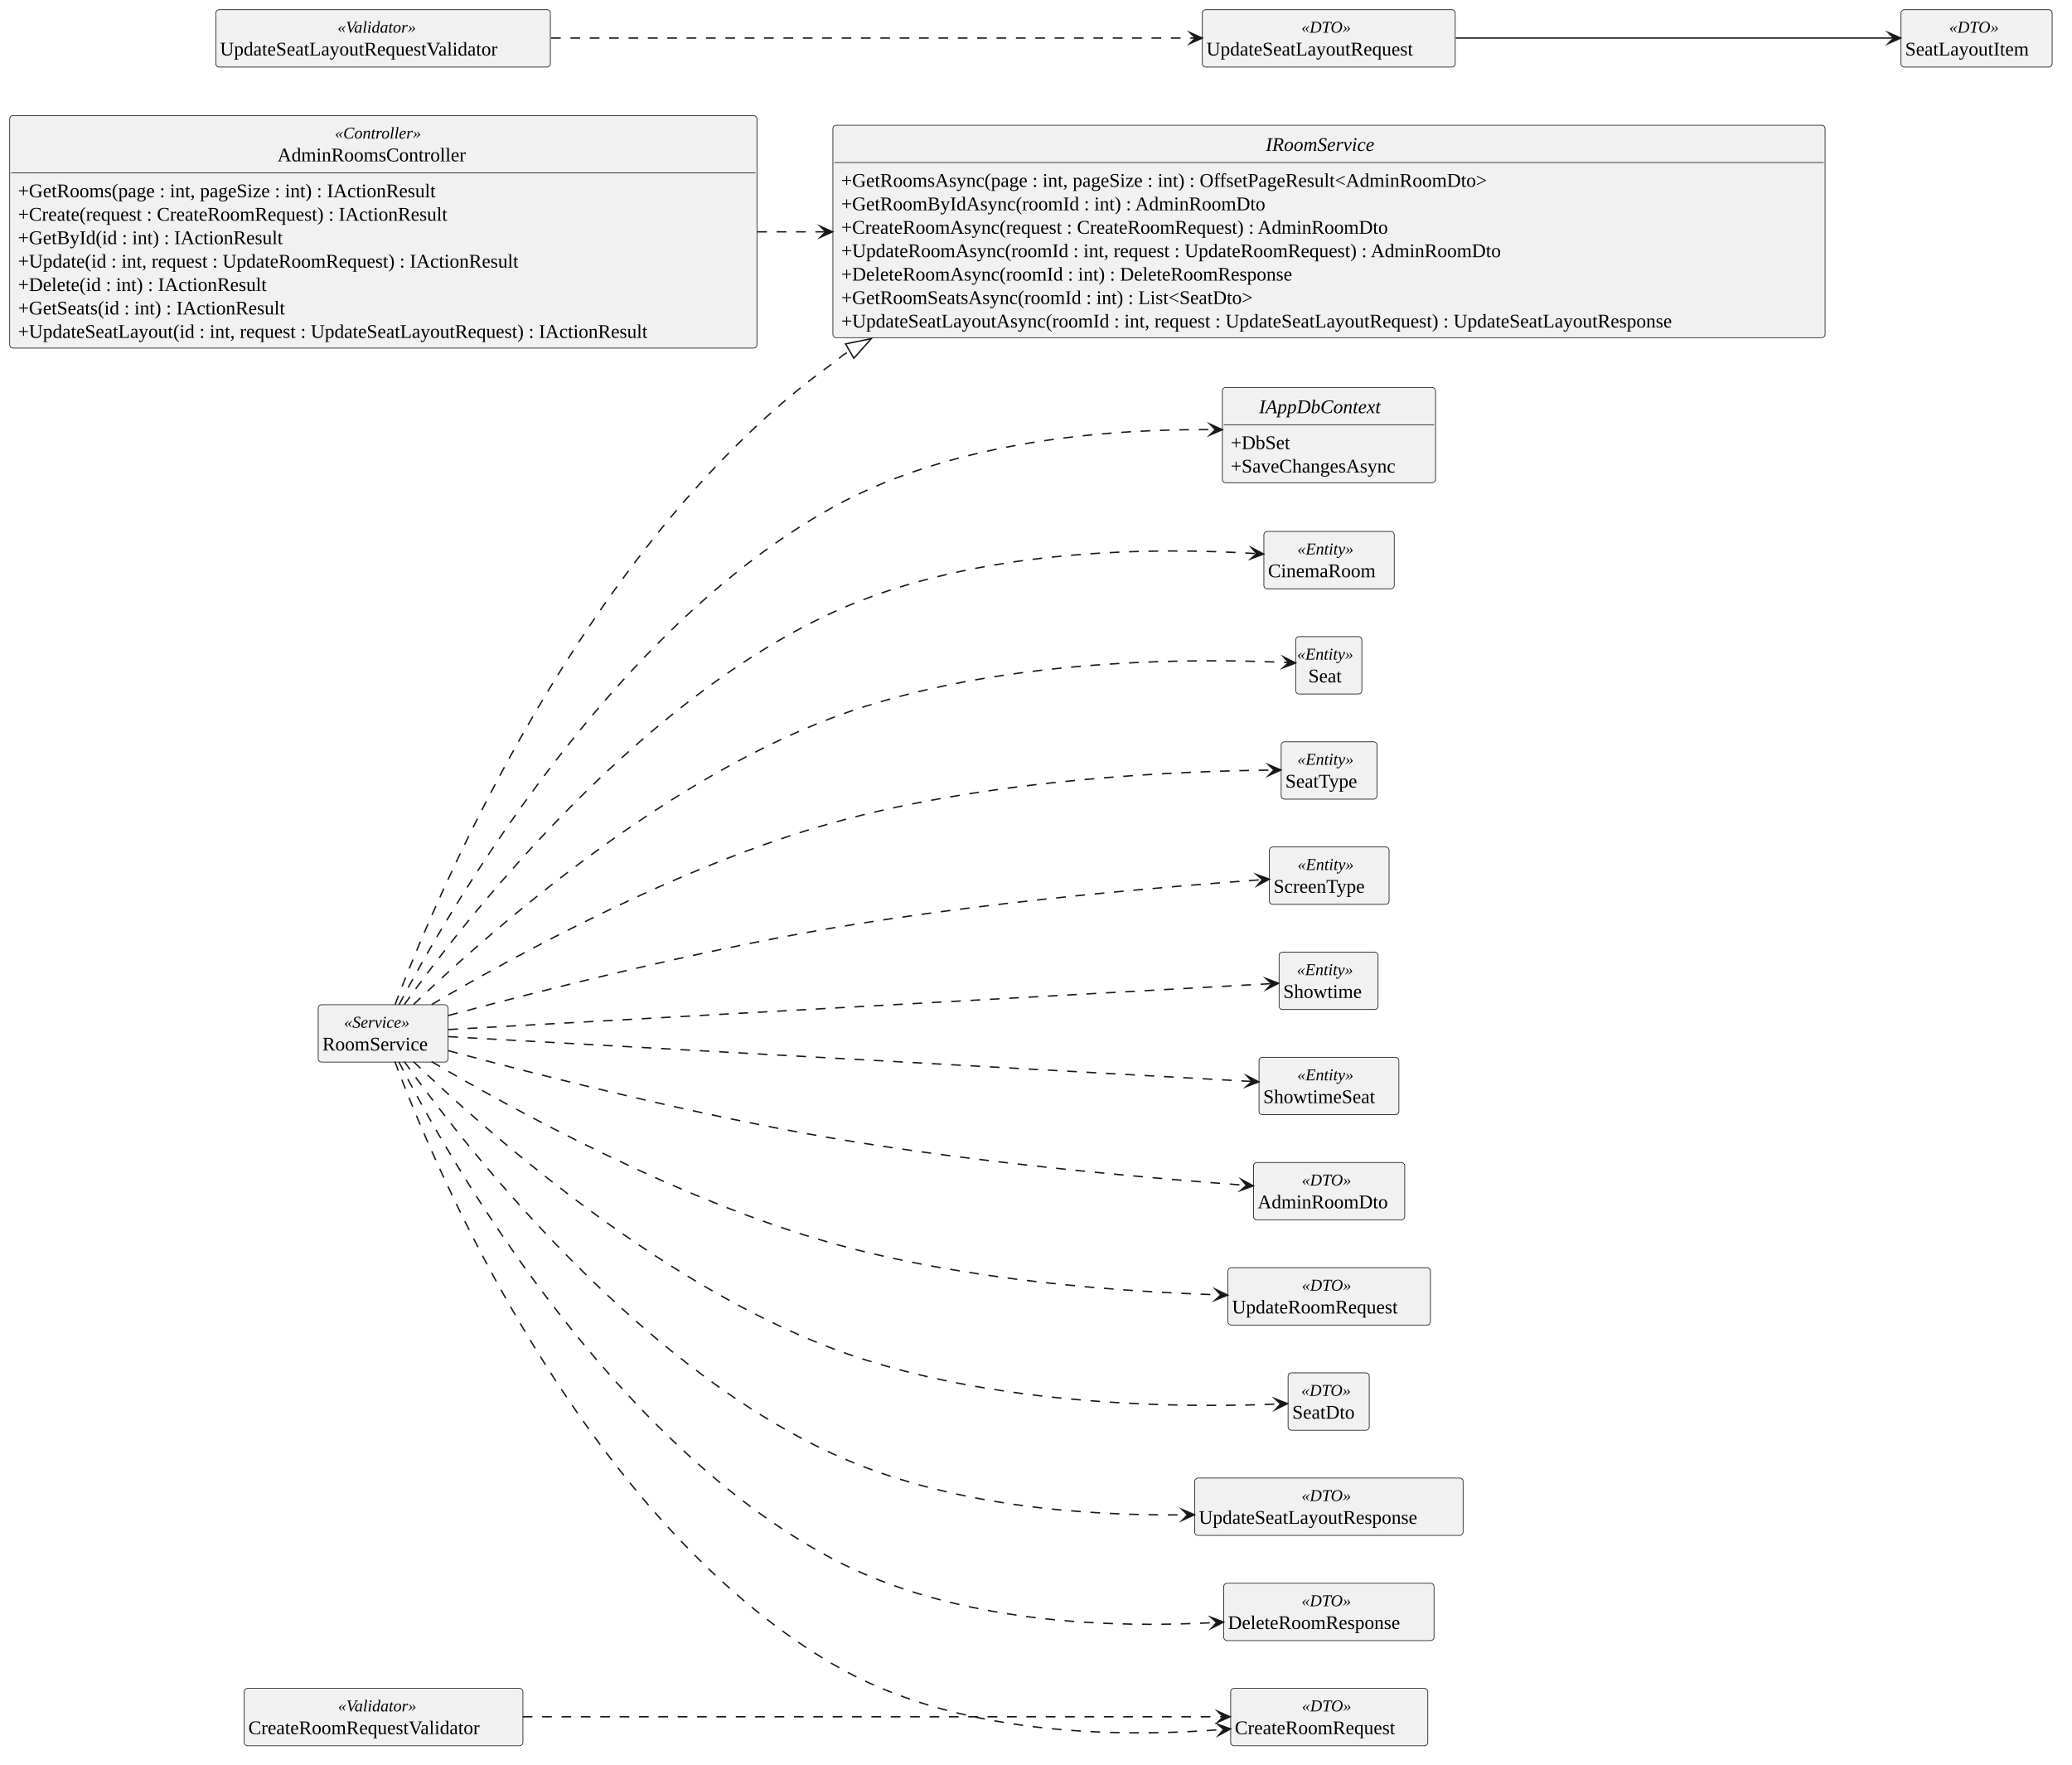
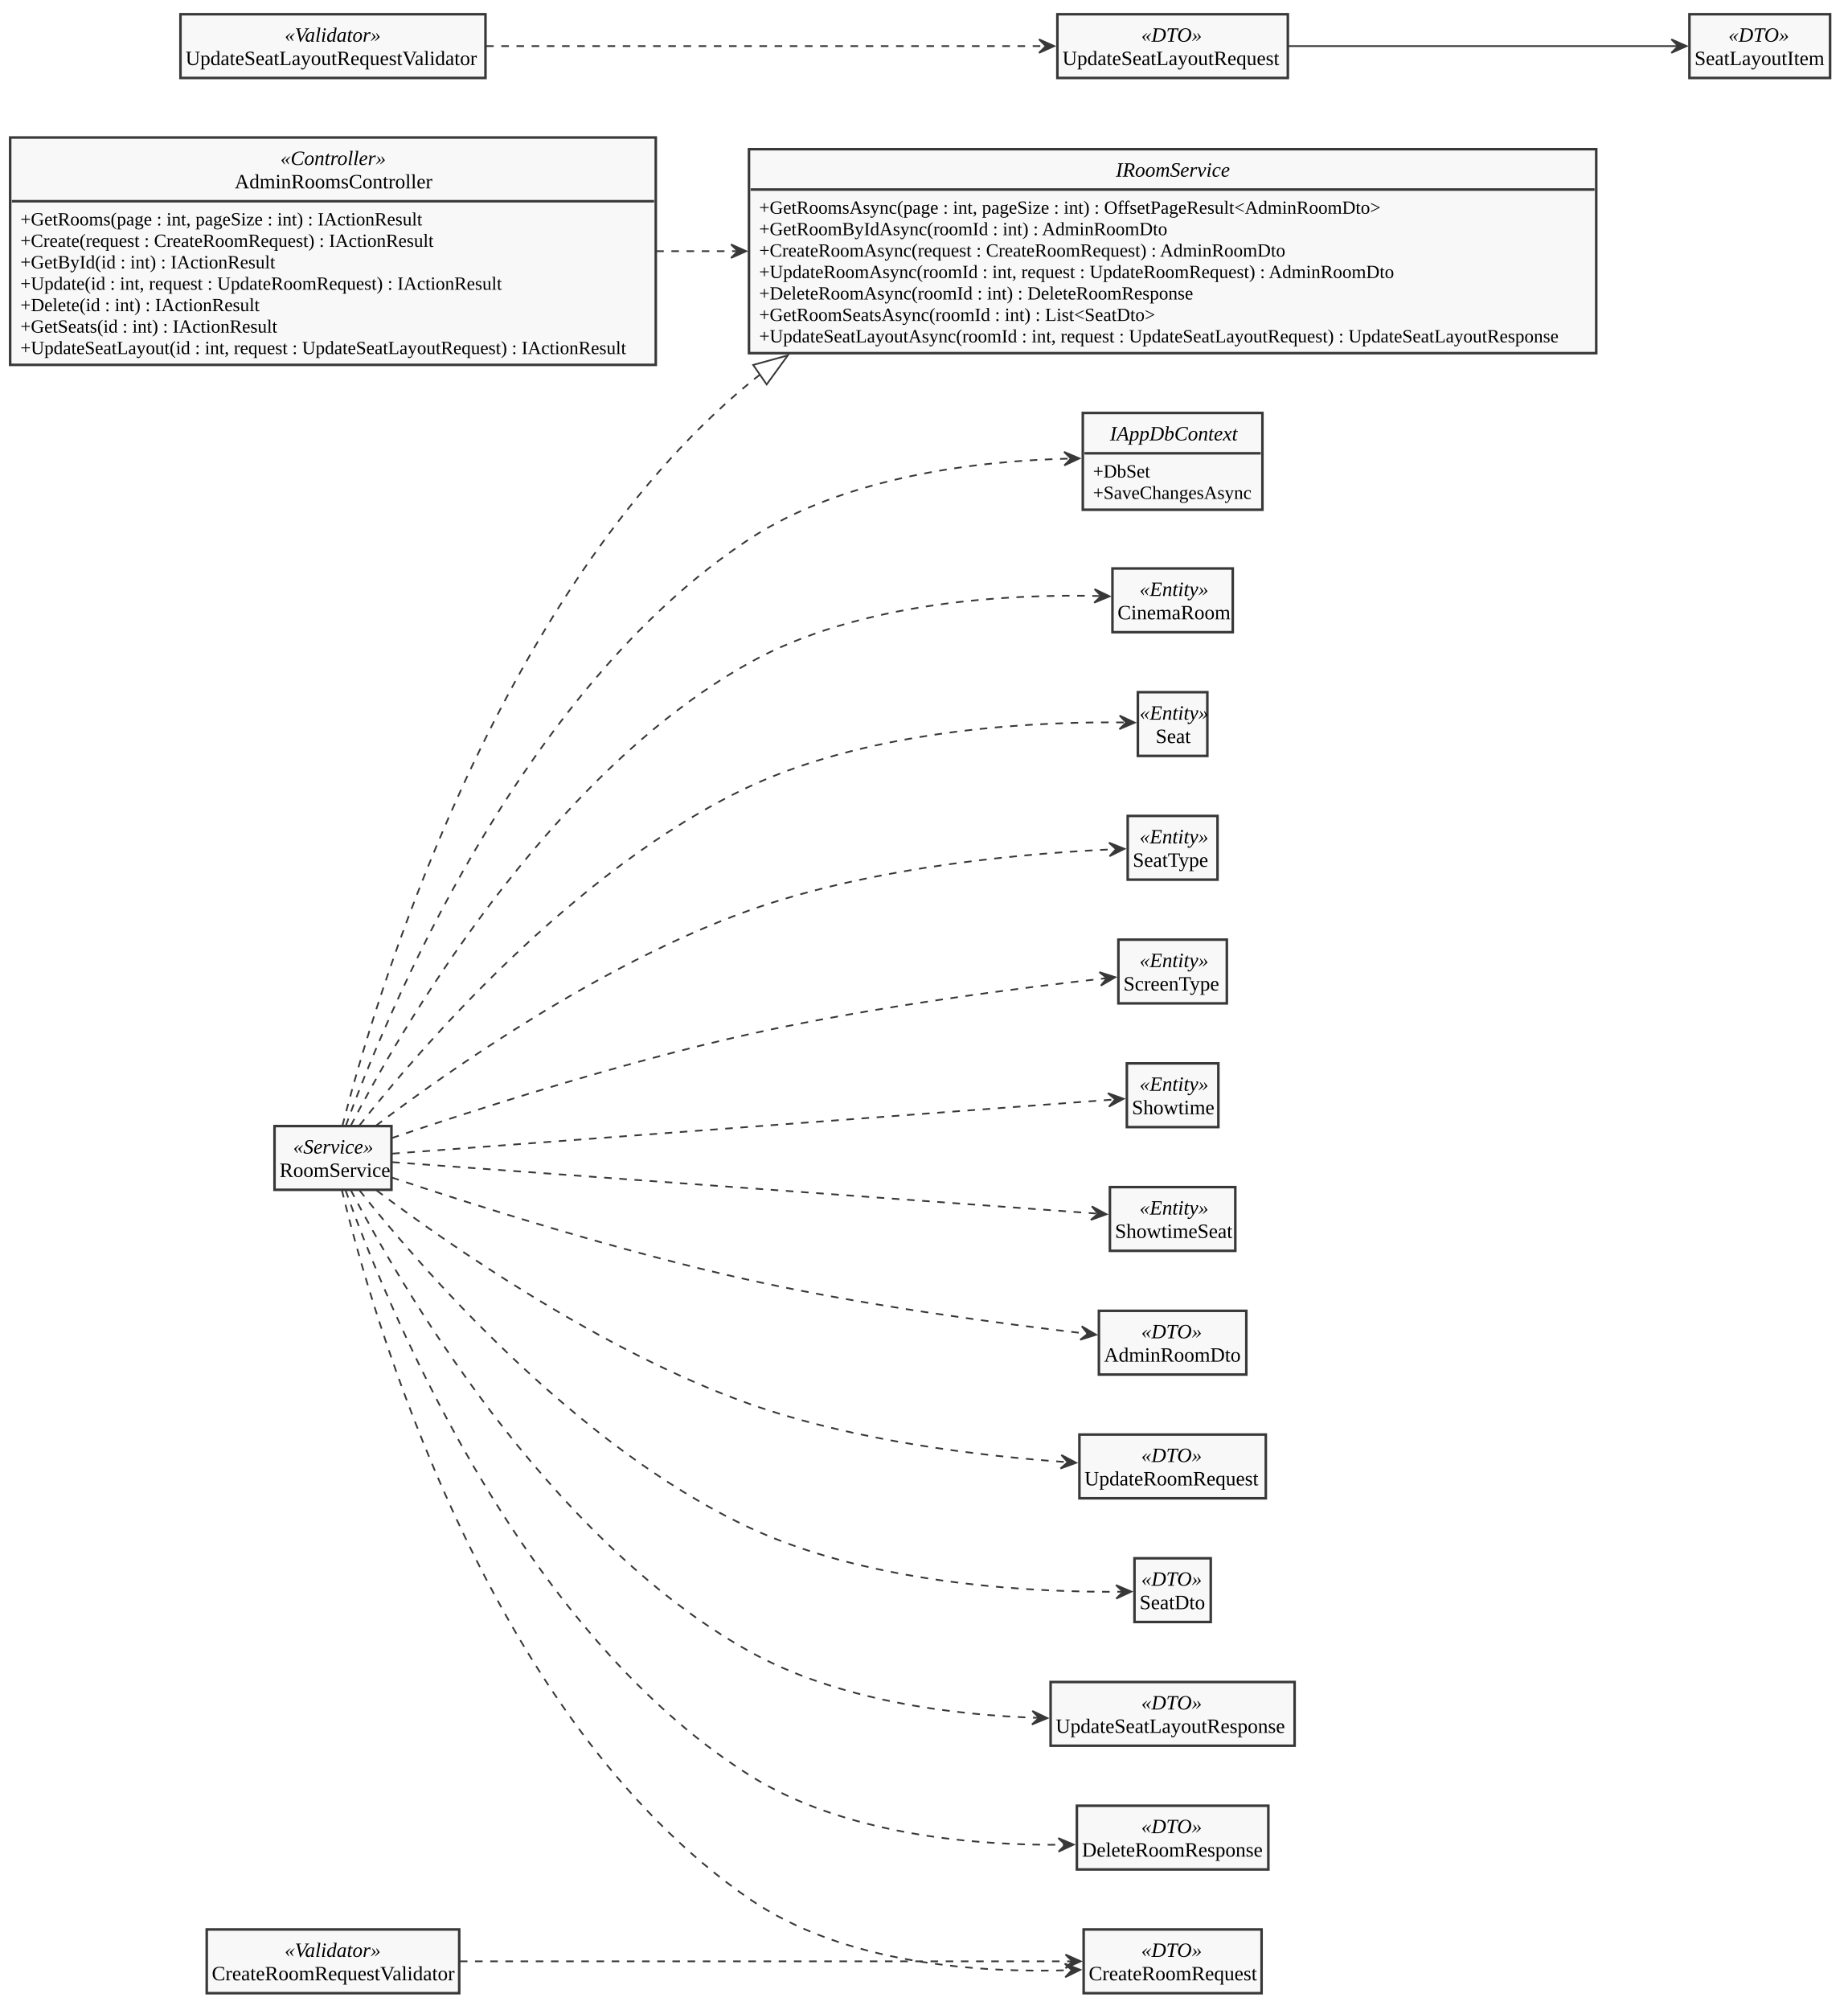
- <svg xmlns="http://www.w3.org/2000/svg" version="1.1" data-diagram-type="CLASS" style="width:2340px;height:1992px;background:#FFFFFF;" width="2340.625px" height="1992.188px" viewBox="0 0 2340 1992" zoomAndPan="magnify" preserveAspectRatio="none" contentStyleType="text/css">
+ <svg xmlns="http://www.w3.org/2000/svg" contentScriptType="application/ecmascript" contentStyleType="text/css" height="1853.125px" preserveAspectRatio="none" style="width:1704px;height:1853px;" version="1.1" viewBox="0 0 1704 1853" width="1704.688px" zoomAndPan="magnify">
  <defs />
-   <g font-family="sans-serif" lengthAdjust="spacing">
-     <g class="entity" data-qualified-name="AdminRoomsController" id="ent0001" data-source-line="11">
-       <rect x="10.938" y="130.469" width="843.922" height="262.555" fill="#F1F1F1" style="stroke:#181818;stroke-width:0.781;" rx="3.906" ry="3.906" />
-       <text x="378.251" y="156.445" fill="#000" font-size="18.75" textLength="109.296" font-style="italic" font-family="'Times New Roman'">«Controller»</text>
-       <text x="313.398" y="182.159" fill="#000" font-size="21.875" textLength="239.001" font-family="'Times New Roman'">AdminRoomsController</text>
-       <line x1="12.5" y1="195.248" x2="853.297" y2="195.248" style="stroke:#181818;stroke-width:0.781;" />
-       <text x="20.313" y="222.69" fill="#000" font-size="21.875" textLength="540.295" font-family="'Times New Roman'">+GetRooms(page : int, pageSize : int) : IActionResult</text>
-       <text x="20.313" y="249.158" fill="#000" font-size="21.875" textLength="564.552" font-family="'Times New Roman'">+Create(request : CreateRoomRequest) : IActionResult</text>
-       <text x="20.313" y="275.626" fill="#000" font-size="21.875" textLength="329.546" font-family="'Times New Roman'">+GetById(id : int) : IActionResult</text>
-       <text x="20.313" y="302.094" fill="#000" font-size="21.875" textLength="651.881" font-family="'Times New Roman'">+Update(id : int, request : UpdateRoomRequest) : IActionResult</text>
-       <text x="20.313" y="328.561" fill="#000" font-size="21.875" textLength="313.94" font-family="'Times New Roman'">+Delete(id : int) : IActionResult</text>
-       <text x="20.313" y="355.029" fill="#000" font-size="21.875" textLength="341.444" font-family="'Times New Roman'">+GetSeats(id : int) : IActionResult</text>
-       <text x="20.313" y="381.497" fill="#000" font-size="21.875" textLength="825.172" font-family="'Times New Roman'">+UpdateSeatLayout(id : int, request : UpdateSeatLayoutRequest) : IActionResult</text>
-     </g>
-     <g class="entity" data-qualified-name="IRoomService" id="ent0002" data-source-line="20">
-       <rect x="940.625" y="141.406" width="1120.511" height="239.868" fill="#F1F1F1" style="stroke:#181818;stroke-width:0.781;" rx="3.906" ry="3.906" />
-       <text x="1429.418" y="170.41" fill="#000" font-size="21.875" textLength="142.924" font-style="italic" font-family="'Times New Roman'">IRoomService</text>
-       <line x1="942.188" y1="183.499" x2="2059.573" y2="183.499" style="stroke:#181818;stroke-width:0.781;" />
-       <text x="950" y="210.941" fill="#000" font-size="21.875" textLength="839.838" font-family="'Times New Roman'">+GetRoomsAsync(page : int, pageSize : int) : OffsetPageResult&lt;AdminRoomDto&gt;</text>
-       <text x="950" y="237.408" fill="#000" font-size="21.875" textLength="533.257" font-family="'Times New Roman'">+GetRoomByIdAsync(roomId : int) : AdminRoomDto</text>
-       <text x="950" y="263.876" fill="#000" font-size="21.875" textLength="714.056" font-family="'Times New Roman'">+CreateRoomAsync(request : CreateRoomRequest) : AdminRoomDto</text>
-       <text x="950" y="290.344" fill="#000" font-size="21.875" textLength="855.592" font-family="'Times New Roman'">+UpdateRoomAsync(roomId : int, request : UpdateRoomRequest) : AdminRoomDto</text>
-       <text x="950" y="316.812" fill="#000" font-size="21.875" textLength="584.334" font-family="'Times New Roman'">+DeleteRoomAsync(roomId : int) : DeleteRoomResponse</text>
-       <text x="950" y="343.28" fill="#000" font-size="21.875" textLength="531.355" font-family="'Times New Roman'">+GetRoomSeatsAsync(roomId : int) : List&lt;SeatDto&gt;</text>
-       <text x="950" y="369.748" fill="#000" font-size="21.875" textLength="1101.761" font-family="'Times New Roman'">+UpdateSeatLayoutAsync(roomId : int, request : UpdateSeatLayoutRequest) : UpdateSeatLayoutResponse</text>
-     </g>
-     <g class="entity" data-qualified-name="RoomService" id="ent0003" data-source-line="29">
-       <rect x="359.375" y="1134.375" width="146.713" height="64.78" fill="#F1F1F1" style="stroke:#181818;stroke-width:0.781;" rx="3.906" ry="3.906" />
-       <text x="388.567" y="1160.352" fill="#000" font-size="18.75" textLength="88.33" font-style="italic" font-family="'Times New Roman'">«Service»</text>
-       <text x="364.063" y="1186.066" fill="#000" font-size="21.875" textLength="137.338" font-family="'Times New Roman'">RoomService</text>
-     </g>
-     <g class="entity" data-qualified-name="UpdateSeatLayoutRequestValidator" id="ent0004" data-source-line="30">
-       <rect x="243.75" y="10.938" width="377.789" height="64.78" fill="#F1F1F1" style="stroke:#181818;stroke-width:0.781;" rx="3.906" ry="3.906" />
-       <text x="381.215" y="36.914" fill="#000" font-size="18.75" textLength="102.859" font-style="italic" font-family="'Times New Roman'">«Validator»</text>
-       <text x="248.438" y="62.628" fill="#000" font-size="21.875" textLength="368.414" font-family="'Times New Roman'">UpdateSeatLayoutRequestValidator</text>
-     </g>
-     <g class="entity" data-qualified-name="CreateRoomRequestValidator" id="ent0005" data-source-line="31">
-       <rect x="275.781" y="1906.25" width="314.781" height="64.78" fill="#F1F1F1" style="stroke:#181818;stroke-width:0.781;" rx="3.906" ry="3.906" />
-       <text x="381.742" y="1932.227" fill="#000" font-size="18.75" textLength="102.859" font-style="italic" font-family="'Times New Roman'">«Validator»</text>
-       <text x="280.469" y="1957.941" fill="#000" font-size="21.875" textLength="305.406" font-family="'Times New Roman'">CreateRoomRequestValidator</text>
-     </g>
-     <g class="entity" data-qualified-name="IAppDbContext" id="ent0006" data-source-line="32">
-       <rect x="1380.469" y="437.5" width="240.779" height="107.529" fill="#F1F1F1" style="stroke:#181818;stroke-width:0.781;" rx="3.906" ry="3.906" />
-       <text x="1421.919" y="466.504" fill="#000" font-size="21.875" textLength="157.878" font-style="italic" font-family="'Times New Roman'">IAppDbContext</text>
-       <line x1="1382.031" y1="479.593" x2="1619.685" y2="479.593" style="stroke:#181818;stroke-width:0.781;" />
-       <text x="1389.844" y="507.034" fill="#000" font-size="21.875" textLength="77.599" font-family="'Times New Roman'">+DbSet</text>
-       <text x="1389.844" y="533.502" fill="#000" font-size="21.875" textLength="222.029" font-family="'Times New Roman'">+SaveChangesAsync</text>
-     </g>
-     <g class="entity" data-qualified-name="CinemaRoom" id="ent0007" data-source-line="36">
-       <rect x="1427.344" y="600" width="147.247" height="64.78" fill="#F1F1F1" style="stroke:#181818;stroke-width:0.781;" rx="3.906" ry="3.906" />
-       <text x="1465.161" y="625.977" fill="#000" font-size="18.75" textLength="71.613" font-style="italic" font-family="'Times New Roman'">«Entity»</text>
-       <text x="1432.031" y="651.691" fill="#000" font-size="21.875" textLength="137.872" font-family="'Times New Roman'">CinemaRoom</text>
-     </g>
-     <g class="entity" data-qualified-name="Seat" id="ent0008" data-source-line="37">
-       <rect x="1463.281" y="718.75" width="74.738" height="64.78" fill="#F1F1F1" style="stroke:#181818;stroke-width:0.781;" rx="3.906" ry="3.906" />
-       <text x="1464.844" y="744.727" fill="#000" font-size="18.75" textLength="71.613" font-style="italic" font-family="'Times New Roman'">«Entity»</text>
-       <text x="1477.536" y="770.441" fill="#000" font-size="21.875" textLength="46.228" font-family="'Times New Roman'">Seat</text>
-     </g>
-     <g class="entity" data-qualified-name="SeatType" id="ent0009" data-source-line="38">
-       <rect x="1446.875" y="837.5" width="108.165" height="64.78" fill="#F1F1F1" style="stroke:#181818;stroke-width:0.781;" rx="3.906" ry="3.906" />
-       <text x="1465.151" y="863.477" fill="#000" font-size="18.75" textLength="71.613" font-style="italic" font-family="'Times New Roman'">«Entity»</text>
-       <text x="1451.563" y="889.191" fill="#000" font-size="21.875" textLength="98.79" font-family="'Times New Roman'">SeatType</text>
-     </g>
-     <g class="entity" data-qualified-name="ScreenType" id="ent0010" data-source-line="39">
-       <rect x="1433.594" y="956.25" width="135.135" height="64.78" fill="#F1F1F1" style="stroke:#181818;stroke-width:0.781;" rx="3.906" ry="3.906" />
-       <text x="1465.355" y="982.227" fill="#000" font-size="18.75" textLength="71.613" font-style="italic" font-family="'Times New Roman'">«Entity»</text>
-       <text x="1438.281" y="1007.941" fill="#000" font-size="21.875" textLength="125.76" font-family="'Times New Roman'">ScreenType</text>
-     </g>
-     <g class="entity" data-qualified-name="Showtime" id="ent0011" data-source-line="40">
-       <rect x="1444.531" y="1075" width="111.732" height="64.78" fill="#F1F1F1" style="stroke:#181818;stroke-width:0.781;" rx="3.906" ry="3.906" />
-       <text x="1464.591" y="1100.977" fill="#000" font-size="18.75" textLength="71.613" font-style="italic" font-family="'Times New Roman'">«Entity»</text>
-       <text x="1449.219" y="1126.691" fill="#000" font-size="21.875" textLength="102.357" font-family="'Times New Roman'">Showtime</text>
-     </g>
-     <g class="entity" data-qualified-name="ShowtimeSeat" id="ent0012" data-source-line="41">
-       <rect x="1421.875" y="1193.75" width="157.961" height="64.78" fill="#F1F1F1" style="stroke:#181818;stroke-width:0.781;" rx="3.906" ry="3.906" />
-       <text x="1465.049" y="1219.727" fill="#000" font-size="18.75" textLength="71.613" font-style="italic" font-family="'Times New Roman'">«Entity»</text>
-       <text x="1426.563" y="1245.441" fill="#000" font-size="21.875" textLength="148.586" font-family="'Times New Roman'">ShowtimeSeat</text>
-     </g>
-     <g class="entity" data-qualified-name="AdminRoomDto" id="ent0013" data-source-line="42">
-       <rect x="1415.625" y="1312.5" width="170.778" height="64.78" fill="#F1F1F1" style="stroke:#181818;stroke-width:0.781;" rx="3.906" ry="3.906" />
-       <text x="1470.097" y="1338.477" fill="#000" font-size="18.75" textLength="61.835" font-style="italic" font-family="'Times New Roman'">«DTO»</text>
-       <text x="1420.313" y="1364.191" fill="#000" font-size="21.875" textLength="161.403" font-family="'Times New Roman'">AdminRoomDto</text>
-     </g>
-     <g class="entity" data-qualified-name="CreateRoomRequest" id="ent0014" data-source-line="43">
-       <rect x="1389.844" y="1906.25" width="222.624" height="64.78" fill="#F1F1F1" style="stroke:#181818;stroke-width:0.781;" rx="3.906" ry="3.906" />
-       <text x="1470.238" y="1932.227" fill="#000" font-size="18.75" textLength="61.835" font-style="italic" font-family="'Times New Roman'">«DTO»</text>
-       <text x="1394.531" y="1957.941" fill="#000" font-size="21.875" textLength="213.249" font-family="'Times New Roman'">CreateRoomRequest</text>
-     </g>
-     <g class="entity" data-qualified-name="UpdateRoomRequest" id="ent0015" data-source-line="44">
-       <rect x="1386.719" y="1431.25" width="228.723" height="64.78" fill="#F1F1F1" style="stroke:#181818;stroke-width:0.781;" rx="3.906" ry="3.906" />
-       <text x="1470.163" y="1457.227" fill="#000" font-size="18.75" textLength="61.835" font-style="italic" font-family="'Times New Roman'">«DTO»</text>
-       <text x="1391.406" y="1482.941" fill="#000" font-size="21.875" textLength="219.348" font-family="'Times New Roman'">UpdateRoomRequest</text>
-     </g>
-     <g class="entity" data-qualified-name="SeatDto" id="ent0016" data-source-line="45">
-       <rect x="1454.688" y="1550" width="91.663" height="64.78" fill="#F1F1F1" style="stroke:#181818;stroke-width:0.781;" rx="3.906" ry="3.906" />
-       <text x="1469.601" y="1575.977" fill="#000" font-size="18.75" textLength="61.835" font-style="italic" font-family="'Times New Roman'">«DTO»</text>
-       <text x="1459.375" y="1601.691" fill="#000" font-size="21.875" textLength="82.288" font-family="'Times New Roman'">SeatDto</text>
-     </g>
-     <g class="entity" data-qualified-name="SeatLayoutItem" id="ent0017" data-source-line="46">
-       <rect x="2146.875" y="10.938" width="170.703" height="64.78" fill="#F1F1F1" style="stroke:#181818;stroke-width:0.781;" rx="3.906" ry="3.906" />
-       <text x="2201.309" y="36.914" fill="#000" font-size="18.75" textLength="61.835" font-style="italic" font-family="'Times New Roman'">«DTO»</text>
-       <text x="2151.563" y="62.628" fill="#000" font-size="21.875" textLength="161.328" font-family="'Times New Roman'">SeatLayoutItem</text>
-     </g>
-     <g class="entity" data-qualified-name="UpdateSeatLayoutRequest" id="ent0018" data-source-line="47">
-       <rect x="1357.813" y="10.938" width="285.632" height="64.78" fill="#F1F1F1" style="stroke:#181818;stroke-width:0.781;" rx="3.906" ry="3.906" />
-       <text x="1469.711" y="36.914" fill="#000" font-size="18.75" textLength="61.835" font-style="italic" font-family="'Times New Roman'">«DTO»</text>
-       <text x="1362.5" y="62.628" fill="#000" font-size="21.875" textLength="276.257" font-family="'Times New Roman'">UpdateSeatLayoutRequest</text>
-     </g>
-     <g class="entity" data-qualified-name="UpdateSeatLayoutResponse" id="ent0019" data-source-line="48">
-       <rect x="1349.219" y="1668.75" width="303.128" height="64.78" fill="#F1F1F1" style="stroke:#181818;stroke-width:0.781;" rx="3.906" ry="3.906" />
-       <text x="1469.865" y="1694.727" fill="#000" font-size="18.75" textLength="61.835" font-style="italic" font-family="'Times New Roman'">«DTO»</text>
-       <text x="1353.906" y="1720.441" fill="#000" font-size="21.875" textLength="293.753" font-family="'Times New Roman'">UpdateSeatLayoutResponse</text>
-     </g>
-     <g class="entity" data-qualified-name="DeleteRoomResponse" id="ent0020" data-source-line="49">
-       <rect x="1382.031" y="1787.5" width="237.46" height="64.78" fill="#F1F1F1" style="stroke:#181818;stroke-width:0.781;" rx="3.906" ry="3.906" />
-       <text x="1469.844" y="1813.477" fill="#000" font-size="18.75" textLength="61.835" font-style="italic" font-family="'Times New Roman'">«DTO»</text>
-       <text x="1386.719" y="1839.191" fill="#000" font-size="21.875" textLength="228.085" font-family="'Times New Roman'">DeleteRoomResponse</text>
-     </g>
-     <g class="link" data-entity-1="ent0001" data-entity-2="ent0002" id="lnk21" data-source-line="50" data-link-type="dependency">
-       <path d="M855.234,261.719 C883.281,261.719 903.953,261.719 932.531,261.719" style="stroke:#181818;stroke-width:1.563;stroke-dasharray:10.938,10.938;" fill="none" id="AdminRoomsController-to-IRoomService" codeLine="50" />
-       <polygon points="940.344,261.719,926.281,255.469,932.531,261.719,926.281,267.969,940.344,261.719" fill="#181818" style="stroke:#181818;stroke-width:1.563;stroke-linejoin:miter;stroke-miterlimit:10;" />
-     </g>
-     <g class="link" data-entity-1="ent0003" data-entity-2="ent0002" id="lnk22" data-source-line="51" data-link-type="extension">
-       <path d="M446.156,1134.203 C490.703,1017.062 660.688,610.141 940.625,410.156 C954.5,400.234 944.636,405.034 959.62,396.393" style="stroke:#181818;stroke-width:1.563;stroke-dasharray:10.938,10.938;" fill="none" id="RoomService-to-IRoomService" codeLine="51" />
-       <polygon points="983.984,382.344,954.937,388.272,964.303,404.515,983.984,382.344" fill="none" style="stroke:#181818;stroke-width:1.563;stroke-linejoin:miter;stroke-miterlimit:10;" />
-     </g>
-     <g class="link" data-entity-1="ent0003" data-entity-2="ent0007" id="lnk23" data-source-line="52" data-link-type="dependency">
-       <path d="M456.594,1134.234 C520.047,1045.344 712.188,796.094 940.625,691.406 C1102.203,617.359 1309.031,618.153 1419.281,625.044" style="stroke:#181818;stroke-width:1.563;stroke-dasharray:10.938,10.938;" fill="none" id="RoomService-to-CinemaRoom" codeLine="52" />
-       <polygon points="1427.078,625.531,1413.433,618.416,1419.281,625.044,1412.653,630.892,1427.078,625.531" fill="#181818" style="stroke:#181818;stroke-width:1.563;stroke-linejoin:miter;stroke-miterlimit:10;" />
-     </g>
-     <g class="link" data-entity-1="ent0003" data-entity-2="ent0008" id="lnk24" data-source-line="53" data-link-type="dependency">
-       <path d="M467,1134.125 C542.625,1061.563 738.922,885.969 940.625,810.156 C1127.313,739.984 1364.384,743.648 1455.353,748.117" style="stroke:#181818;stroke-width:1.563;stroke-dasharray:10.938,10.938;" fill="none" id="RoomService-to-Seat" codeLine="53" />
-       <polygon points="1463.156,748.5,1449.417,741.568,1455.353,748.117,1448.804,754.052,1463.156,748.5" fill="#181818" style="stroke:#181818;stroke-width:1.563;stroke-linejoin:miter;stroke-miterlimit:10;" />
-     </g>
-     <g class="link" data-entity-1="ent0003" data-entity-2="ent0009" id="lnk25" data-source-line="54" data-link-type="dependency">
-       <path d="M487.5,1134.156 C577.25,1081.391 766.234,977.594 940.625,928.906 C1121.438,878.422 1338.36,870.353 1438.719,869.431" style="stroke:#181818;stroke-width:1.563;stroke-dasharray:10.938,10.938;" fill="none" id="RoomService-to-SeatType" codeLine="54" />
-       <polygon points="1446.531,869.359,1432.412,863.239,1438.719,869.431,1432.527,875.738,1446.531,869.359" fill="#181818" style="stroke:#181818;stroke-width:1.563;stroke-linejoin:miter;stroke-miterlimit:10;" />
-     </g>
-     <g class="link" data-entity-1="ent0003" data-entity-2="ent0010" id="lnk26" data-source-line="55" data-link-type="dependency">
-       <path d="M506.313,1146.547 C603.953,1120.266 784.203,1074.203 940.625,1047.656 C1117.531,1017.625 1320.91,1000.65 1425.707,993.166" style="stroke:#181818;stroke-width:1.563;stroke-dasharray:10.938,10.938;" fill="none" id="RoomService-to-ScreenType" codeLine="55" />
-       <polygon points="1433.5,992.609,1419.028,987.377,1425.707,993.166,1419.918,999.845,1433.5,992.609" fill="#181818" style="stroke:#181818;stroke-width:1.563;stroke-linejoin:miter;stroke-miterlimit:10;" />
-     </g>
-     <g class="link" data-entity-1="ent0003" data-entity-2="ent0011" id="lnk27" data-source-line="56" data-link-type="dependency">
-       <path d="M506.313,1162.391 C706.281,1151.25 1257.965,1120.482 1436.153,1110.544" style="stroke:#181818;stroke-width:1.563;stroke-dasharray:10.938,10.938;" fill="none" id="RoomService-to-Showtime" codeLine="56" />
-       <polygon points="1443.953,1110.109,1429.564,1104.652,1436.153,1110.544,1430.26,1117.133,1443.953,1110.109" fill="#181818" style="stroke:#181818;stroke-width:1.563;stroke-linejoin:miter;stroke-miterlimit:10;" />
-     </g>
-     <g class="link" data-entity-1="ent0003" data-entity-2="ent0012" id="lnk28" data-source-line="57" data-link-type="dependency">
-       <path d="M506.313,1170.422 C698.563,1181.141 1215.356,1209.956 1413.887,1221.018" style="stroke:#181818;stroke-width:1.563;stroke-dasharray:10.938,10.938;" fill="none" id="RoomService-to-ShowtimeSeat" codeLine="57" />
-       <polygon points="1421.688,1221.453,1407.995,1214.43,1413.887,1221.018,1407.299,1226.911,1421.688,1221.453" fill="#181818" style="stroke:#181818;stroke-width:1.563;stroke-linejoin:miter;stroke-miterlimit:10;" />
-     </g>
-     <g class="link" data-entity-1="ent0003" data-entity-2="ent0013" id="lnk29" data-source-line="58" data-link-type="dependency">
-       <path d="M506.313,1186.266 C603.953,1212.547 784.203,1258.609 940.625,1285.156 C1107.922,1313.563 1298.068,1330.204 1407.709,1338.329" style="stroke:#181818;stroke-width:1.563;stroke-dasharray:10.938,10.938;" fill="none" id="RoomService-to-AdminRoomDto" codeLine="58" />
-       <polygon points="1415.5,1338.906,1401.938,1331.634,1407.709,1338.329,1401.014,1344.1,1415.5,1338.906" fill="#181818" style="stroke:#181818;stroke-width:1.563;stroke-linejoin:miter;stroke-miterlimit:10;" />
-     </g>
-     <g class="link" data-entity-1="ent0003" data-entity-2="ent0014" id="lnk30" data-source-line="59" data-link-type="dependency">
-       <path d="M445.953,1198.594 C489.516,1314.453 655.781,1712.203 940.625,1878.906 C1079.297,1960.063 1263.04,1961.959 1381.962,1952.568" style="stroke:#181818;stroke-width:1.563;stroke-dasharray:10.938,10.938;" fill="none" id="RoomService-to-CreateRoomRequest" codeLine="59" />
-       <polygon points="1389.75,1951.953,1375.239,1946.83,1381.962,1952.568,1376.223,1959.291,1389.75,1951.953" fill="#181818" style="stroke:#181818;stroke-width:1.563;stroke-linejoin:miter;stroke-miterlimit:10;" />
-     </g>
-     <g class="link" data-entity-1="ent0003" data-entity-2="ent0015" id="lnk31" data-source-line="60" data-link-type="dependency">
-       <path d="M487.5,1198.656 C577.25,1251.422 766.234,1355.219 940.625,1403.906 C1091.156,1445.938 1264.301,1458.363 1378.613,1461.972" style="stroke:#181818;stroke-width:1.563;stroke-dasharray:10.938,10.938;" fill="none" id="RoomService-to-UpdateRoomRequest" codeLine="60" />
-       <polygon points="1386.422,1462.219,1372.564,1455.528,1378.613,1461.972,1372.169,1468.022,1386.422,1462.219" fill="#181818" style="stroke:#181818;stroke-width:1.563;stroke-linejoin:miter;stroke-miterlimit:10;" />
-     </g>
-     <g class="link" data-entity-1="ent0003" data-entity-2="ent0016" id="lnk32" data-source-line="61" data-link-type="dependency">
-       <path d="M467,1198.688 C542.625,1271.25 738.922,1446.844 940.625,1522.656 C1121.375,1590.594 1348.882,1589.308 1446.226,1585.074" style="stroke:#181818;stroke-width:1.563;stroke-dasharray:10.938,10.938;" fill="none" id="RoomService-to-SeatDto" codeLine="61" />
-       <polygon points="1454.031,1584.734,1439.71,1579.101,1446.226,1585.074,1440.254,1591.59,1454.031,1584.734" fill="#181818" style="stroke:#181818;stroke-width:1.563;stroke-linejoin:miter;stroke-miterlimit:10;" />
-     </g>
-     <g class="link" data-entity-1="ent0003" data-entity-2="ent0019" id="lnk33" data-source-line="62" data-link-type="dependency">
-       <path d="M456.594,1198.578 C520.047,1287.469 712.188,1536.719 940.625,1641.406 C1069.625,1700.531 1224.61,1711.721 1341.126,1710.284" style="stroke:#181818;stroke-width:1.563;stroke-dasharray:10.938,10.938;" fill="none" id="RoomService-to-UpdateSeatLayoutResponse" codeLine="62" />
-       <polygon points="1348.938,1710.188,1334.799,1704.111,1341.126,1710.284,1334.953,1716.611,1348.938,1710.188" fill="#181818" style="stroke:#181818;stroke-width:1.563;stroke-linejoin:miter;stroke-miterlimit:10;" />
-     </g>
-     <g class="link" data-entity-1="ent0003" data-entity-2="ent0020" id="lnk34" data-source-line="63" data-link-type="dependency">
-       <path d="M450.453,1198.906 C503.578,1302.391 684.813,1625.234 940.625,1760.156 C1079.078,1833.172 1255.684,1838.402 1374.012,1831.824" style="stroke:#181818;stroke-width:1.563;stroke-dasharray:10.938,10.938;" fill="none" id="RoomService-to-DeleteRoomResponse" codeLine="63" />
-       <polygon points="1381.813,1831.391,1367.425,1825.931,1374.012,1831.824,1368.119,1838.412,1381.813,1831.391" fill="#181818" style="stroke:#181818;stroke-width:1.563;stroke-linejoin:miter;stroke-miterlimit:10;" />
-     </g>
-     <g class="link" data-entity-1="ent0018" data-entity-2="ent0017" id="lnk35" data-source-line="64" data-link-type="dependency">
-       <path d="M1644.031,42.969 C1793.375,42.969 2015.844,42.969 2138.688,42.969" style="stroke:#181818;stroke-width:1.563;" fill="none" id="UpdateSeatLayoutRequest-to-SeatLayoutItem" codeLine="64" />
-       <polygon points="2146.5,42.969,2132.438,36.719,2138.688,42.969,2132.438,49.219,2146.5,42.969" fill="#181818" style="stroke:#181818;stroke-width:1.563;stroke-linejoin:miter;stroke-miterlimit:10;" />
-     </g>
-     <g class="link" data-entity-1="ent0004" data-entity-2="ent0018" id="lnk36" data-source-line="65" data-link-type="dependency">
-       <path d="M622.297,42.969 C832.609,42.969 1160.797,42.969 1350,42.969" style="stroke:#181818;stroke-width:1.563;stroke-dasharray:10.938,10.938;" fill="none" id="UpdateSeatLayoutRequestValidator-to-UpdateSeatLayoutRequest" codeLine="65" />
-       <polygon points="1357.813,42.969,1343.75,36.719,1350,42.969,1343.75,49.219,1357.813,42.969" fill="#181818" style="stroke:#181818;stroke-width:1.563;stroke-linejoin:miter;stroke-miterlimit:10;" />
-     </g>
-     <g class="link" data-entity-1="ent0005" data-entity-2="ent0014" id="lnk37" data-source-line="66" data-link-type="dependency">
-       <path d="M590.359,1938.281 C808.422,1938.281 1191.188,1938.281 1381.344,1938.281" style="stroke:#181818;stroke-width:1.563;stroke-dasharray:10.938,10.938;" fill="none" id="CreateRoomRequestValidator-to-CreateRoomRequest" codeLine="66" />
-       <polygon points="1389.156,1938.281,1375.094,1932.031,1381.344,1938.281,1375.094,1944.531,1389.156,1938.281" fill="#181818" style="stroke:#181818;stroke-width:1.563;stroke-linejoin:miter;stroke-miterlimit:10;" />
-     </g>
-     <g class="link" data-entity-1="ent0003" data-entity-2="ent0006" id="lnk38" data-source-line="67" data-link-type="dependency">
-       <path d="M450.672,1134.313 C504.453,1032.047 687.453,712.484 940.625,572.656 C1077.875,496.844 1253.953,483.991 1372.563,485.07" style="stroke:#181818;stroke-width:1.563;stroke-dasharray:10.938,10.938;" fill="none" id="RoomService-to-IAppDbContext" codeLine="67" />
-       <polygon points="1380.375,485.141,1366.37,478.763,1372.563,485.07,1366.256,491.263,1380.375,485.141" fill="#181818" style="stroke:#181818;stroke-width:1.563;stroke-linejoin:miter;stroke-miterlimit:10;" />
-     </g>
+   <g>
+     <rect fill="#F8F8F8" height="209.594" id="AdminRoomsController" style="stroke: #383838; stroke-width: 2.344;" width="595.312" x="9.375" y="126.766" />
+     <text fill="#000000" font-family="Times New Roman" font-size="18.75" font-style="italic" lengthAdjust="spacingAndGlyphs" textLength="96.875" x="258.594" y="152.083">«Controller»</text>
+     <text fill="#000000" font-family="Times New Roman" font-size="18.75" lengthAdjust="spacingAndGlyphs" textLength="181.25" x="216.406" y="173.644">AdminRoomsController</text>
+     <line style="stroke: #383838; stroke-width: 2.344;" x1="10.938" x2="603.125" y1="185.512" y2="185.512" />
+     <text fill="#000000" font-family="Times New Roman" font-size="17.188" lengthAdjust="spacingAndGlyphs" textLength="382.812" x="18.75" y="207.808">+GetRooms(page : int, pageSize : int) : IActionResult</text>
+     <text fill="#000000" font-family="Times New Roman" font-size="17.188" lengthAdjust="spacingAndGlyphs" textLength="392.188" x="18.75" y="227.572">+Create(request : CreateRoomRequest) : IActionResult</text>
+     <text fill="#000000" font-family="Times New Roman" font-size="17.188" lengthAdjust="spacingAndGlyphs" textLength="242.188" x="18.75" y="247.336">+GetById(id : int) : IActionResult</text>
+     <text fill="#000000" font-family="Times New Roman" font-size="17.188" lengthAdjust="spacingAndGlyphs" textLength="457.812" x="18.75" y="267.1">+Update(id : int, request : UpdateRoomRequest) : IActionResult</text>
+     <text fill="#000000" font-family="Times New Roman" font-size="17.188" lengthAdjust="spacingAndGlyphs" textLength="229.688" x="18.75" y="286.864">+Delete(id : int) : IActionResult</text>
+     <text fill="#000000" font-family="Times New Roman" font-size="17.188" lengthAdjust="spacingAndGlyphs" textLength="243.75" x="18.75" y="306.628">+GetSeats(id : int) : IActionResult</text>
+     <text fill="#000000" font-family="Times New Roman" font-size="17.188" lengthAdjust="spacingAndGlyphs" textLength="576.562" x="18.75" y="326.392">+UpdateSeatLayout(id : int, request : UpdateSeatLayoutRequest) : IActionResult</text>
+     <rect fill="#F8F8F8" height="188.033" id="IRoomService" style="stroke: #383838; stroke-width: 2.344;" width="781.25" x="690.625" y="137.547" />
+     <text fill="#000000" font-family="Times New Roman" font-size="18.75" font-style="italic" lengthAdjust="spacingAndGlyphs" textLength="104.688" x="1028.906" y="162.864">IRoomService</text>
+     <line style="stroke: #383838; stroke-width: 2.344;" x1="692.188" x2="1470.312" y1="174.732" y2="174.732" />
+     <text fill="#000000" font-family="Times New Roman" font-size="17.188" lengthAdjust="spacingAndGlyphs" textLength="590.625" x="700" y="197.029">+GetRoomsAsync(page : int, pageSize : int) : OffsetPageResult&lt;AdminRoomDto&gt;</text>
+     <text fill="#000000" font-family="Times New Roman" font-size="17.188" lengthAdjust="spacingAndGlyphs" textLength="392.188" x="700" y="216.793">+GetRoomByIdAsync(roomId : int) : AdminRoomDto</text>
+     <text fill="#000000" font-family="Times New Roman" font-size="17.188" lengthAdjust="spacingAndGlyphs" textLength="501.562" x="700" y="236.557">+CreateRoomAsync(request : CreateRoomRequest) : AdminRoomDto</text>
+     <text fill="#000000" font-family="Times New Roman" font-size="17.188" lengthAdjust="spacingAndGlyphs" textLength="607.812" x="700" y="256.32">+UpdateRoomAsync(roomId : int, request : UpdateRoomRequest) : AdminRoomDto</text>
+     <text fill="#000000" font-family="Times New Roman" font-size="17.188" lengthAdjust="spacingAndGlyphs" textLength="417.188" x="700" y="276.084">+DeleteRoomAsync(roomId : int) : DeleteRoomResponse</text>
+     <text fill="#000000" font-family="Times New Roman" font-size="17.188" lengthAdjust="spacingAndGlyphs" textLength="378.125" x="700" y="295.848">+GetRoomSeatsAsync(roomId : int) : List&lt;SeatDto&gt;</text>
+     <text fill="#000000" font-family="Times New Roman" font-size="17.188" lengthAdjust="spacingAndGlyphs" textLength="762.5" x="700" y="315.612">+UpdateSeatLayoutAsync(roomId : int, request : UpdateSeatLayoutRequest) : UpdateSeatLayoutResponse</text>
+     <rect fill="#F8F8F8" height="58.746" id="RoomService" style="stroke: #383838; stroke-width: 2.344;" width="107.812" x="253.125" y="1038.125" />
+     <text fill="#000000" font-family="Times New Roman" font-size="18.75" font-style="italic" lengthAdjust="spacingAndGlyphs" textLength="73.438" x="270.312" y="1063.442">«Service»</text>
+     <text fill="#000000" font-family="Times New Roman" font-size="18.75" lengthAdjust="spacingAndGlyphs" textLength="98.438" x="257.812" y="1085.003">RoomService</text>
+     <rect fill="#F8F8F8" height="58.746" id="UpdateSeatLayoutRequestValidator" style="stroke: #383838; stroke-width: 2.344;" width="281.25" x="166.406" y="13.125" />
+     <text fill="#000000" font-family="Times New Roman" font-size="18.75" font-style="italic" lengthAdjust="spacingAndGlyphs" textLength="89.062" x="262.5" y="38.442">«Validator»</text>
+     <text fill="#000000" font-family="Times New Roman" font-size="18.75" lengthAdjust="spacingAndGlyphs" textLength="271.875" x="171.094" y="60.003">UpdateSeatLayoutRequestValidator</text>
+     <rect fill="#F8F8F8" height="58.746" id="CreateRoomRequestValidator" style="stroke: #383838; stroke-width: 2.344;" width="232.812" x="190.625" y="1778.75" />
+     <text fill="#000000" font-family="Times New Roman" font-size="18.75" font-style="italic" lengthAdjust="spacingAndGlyphs" textLength="89.062" x="262.5" y="1804.067">«Validator»</text>
+     <text fill="#000000" font-family="Times New Roman" font-size="18.75" lengthAdjust="spacingAndGlyphs" textLength="223.438" x="195.312" y="1825.628">CreateRoomRequestValidator</text>
+     <rect fill="#F8F8F8" height="89.214" id="IAppDbContext" style="stroke: #383838; stroke-width: 2.344;" width="165.625" x="998.438" y="380.703" />
+     <text fill="#000000" font-family="Times New Roman" font-size="18.75" font-style="italic" lengthAdjust="spacingAndGlyphs" textLength="115.625" x="1023.438" y="406.021">IAppDbContext</text>
+     <line style="stroke: #383838; stroke-width: 2.344;" x1="1000" x2="1162.5" y1="417.889" y2="417.889" />
+     <text fill="#000000" font-family="Times New Roman" font-size="17.188" lengthAdjust="spacingAndGlyphs" textLength="51.562" x="1007.812" y="440.185">+DbSet</text>
+     <text fill="#000000" font-family="Times New Roman" font-size="17.188" lengthAdjust="spacingAndGlyphs" textLength="146.875" x="1007.812" y="459.949">+SaveChangesAsync</text>
+     <rect fill="#F8F8F8" height="58.746" id="CinemaRoom" style="stroke: #383838; stroke-width: 2.344;" width="110.938" x="1025.781" y="524.062" />
+     <text fill="#000000" font-family="Times New Roman" font-size="18.75" font-style="italic" lengthAdjust="spacingAndGlyphs" textLength="60.938" x="1050.781" y="549.38">«Entity»</text>
+     <text fill="#000000" font-family="Times New Roman" font-size="18.75" lengthAdjust="spacingAndGlyphs" textLength="101.562" x="1030.469" y="570.941">CinemaRoom</text>
+     <rect fill="#F8F8F8" height="58.746" id="Seat" style="stroke: #383838; stroke-width: 2.344;" width="64.062" x="1049.219" y="638.125" />
+     <text fill="#000000" font-family="Times New Roman" font-size="18.75" font-style="italic" lengthAdjust="spacingAndGlyphs" textLength="60.938" x="1050.781" y="663.442">«Entity»</text>
+     <text fill="#000000" font-family="Times New Roman" font-size="18.75" lengthAdjust="spacingAndGlyphs" textLength="31.25" x="1065.625" y="685.003">Seat</text>
+     <rect fill="#F8F8F8" height="58.746" id="SeatType" style="stroke: #383838; stroke-width: 2.344;" width="82.812" x="1039.844" y="752.188" />
+     <text fill="#000000" font-family="Times New Roman" font-size="18.75" font-style="italic" lengthAdjust="spacingAndGlyphs" textLength="60.938" x="1050.781" y="777.505">«Entity»</text>
+     <text fill="#000000" font-family="Times New Roman" font-size="18.75" lengthAdjust="spacingAndGlyphs" textLength="73.438" x="1044.531" y="799.066">SeatType</text>
+     <rect fill="#F8F8F8" height="58.746" id="ScreenType" style="stroke: #383838; stroke-width: 2.344;" width="100" x="1031.25" y="866.25" />
+     <text fill="#000000" font-family="Times New Roman" font-size="18.75" font-style="italic" lengthAdjust="spacingAndGlyphs" textLength="60.938" x="1050.781" y="891.567">«Entity»</text>
+     <text fill="#000000" font-family="Times New Roman" font-size="18.75" lengthAdjust="spacingAndGlyphs" textLength="90.625" x="1035.938" y="913.128">ScreenType</text>
+     <rect fill="#F8F8F8" height="58.746" id="Showtime" style="stroke: #383838; stroke-width: 2.344;" width="84.375" x="1039.062" y="980.312" />
+     <text fill="#000000" font-family="Times New Roman" font-size="18.75" font-style="italic" lengthAdjust="spacingAndGlyphs" textLength="60.938" x="1050.781" y="1005.63">«Entity»</text>
+     <text fill="#000000" font-family="Times New Roman" font-size="18.75" lengthAdjust="spacingAndGlyphs" textLength="75" x="1043.75" y="1027.191">Showtime</text>
+     <rect fill="#F8F8F8" height="58.746" id="ShowtimeSeat" style="stroke: #383838; stroke-width: 2.344;" width="115.625" x="1023.438" y="1094.375" />
+     <text fill="#000000" font-family="Times New Roman" font-size="18.75" font-style="italic" lengthAdjust="spacingAndGlyphs" textLength="60.938" x="1050.781" y="1119.692">«Entity»</text>
+     <text fill="#000000" font-family="Times New Roman" font-size="18.75" lengthAdjust="spacingAndGlyphs" textLength="106.25" x="1028.125" y="1141.253">ShowtimeSeat</text>
+     <rect fill="#F8F8F8" height="58.746" id="AdminRoomDto" style="stroke: #383838; stroke-width: 2.344;" width="135.938" x="1013.281" y="1208.438" />
+     <text fill="#000000" font-family="Times New Roman" font-size="18.75" font-style="italic" lengthAdjust="spacingAndGlyphs" textLength="57.812" x="1052.344" y="1233.755">«DTO»</text>
+     <text fill="#000000" font-family="Times New Roman" font-size="18.75" lengthAdjust="spacingAndGlyphs" textLength="126.562" x="1017.969" y="1255.316">AdminRoomDto</text>
+     <rect fill="#F8F8F8" height="58.746" id="CreateRoomRequest" style="stroke: #383838; stroke-width: 2.344;" width="164.062" x="999.219" y="1778.75" />
+     <text fill="#000000" font-family="Times New Roman" font-size="18.75" font-style="italic" lengthAdjust="spacingAndGlyphs" textLength="57.812" x="1052.344" y="1804.067">«DTO»</text>
+     <text fill="#000000" font-family="Times New Roman" font-size="18.75" lengthAdjust="spacingAndGlyphs" textLength="154.688" x="1003.906" y="1825.628">CreateRoomRequest</text>
+     <rect fill="#F8F8F8" height="58.746" id="UpdateRoomRequest" style="stroke: #383838; stroke-width: 2.344;" width="171.875" x="995.312" y="1322.5" />
+     <text fill="#000000" font-family="Times New Roman" font-size="18.75" font-style="italic" lengthAdjust="spacingAndGlyphs" textLength="57.812" x="1052.344" y="1347.817">«DTO»</text>
+     <text fill="#000000" font-family="Times New Roman" font-size="18.75" lengthAdjust="spacingAndGlyphs" textLength="162.5" x="1000" y="1369.378">UpdateRoomRequest</text>
+     <rect fill="#F8F8F8" height="58.746" id="SeatDto" style="stroke: #383838; stroke-width: 2.344;" width="70.312" x="1046.094" y="1436.562" />
+     <text fill="#000000" font-family="Times New Roman" font-size="18.75" font-style="italic" lengthAdjust="spacingAndGlyphs" textLength="57.812" x="1052.344" y="1461.88">«DTO»</text>
+     <text fill="#000000" font-family="Times New Roman" font-size="18.75" lengthAdjust="spacingAndGlyphs" textLength="60.938" x="1050.781" y="1483.441">SeatDto</text>
+     <rect fill="#F8F8F8" height="58.746" id="SeatLayoutItem" style="stroke: #383838; stroke-width: 2.344;" width="129.688" x="1557.812" y="13.125" />
+     <text fill="#000000" font-family="Times New Roman" font-size="18.75" font-style="italic" lengthAdjust="spacingAndGlyphs" textLength="57.812" x="1593.75" y="38.442">«DTO»</text>
+     <text fill="#000000" font-family="Times New Roman" font-size="18.75" lengthAdjust="spacingAndGlyphs" textLength="120.312" x="1562.5" y="60.003">SeatLayoutItem</text>
+     <rect fill="#F8F8F8" height="58.746" id="UpdateSeatLayoutRequest" style="stroke: #383838; stroke-width: 2.344;" width="212.5" x="975" y="13.125" />
+     <text fill="#000000" font-family="Times New Roman" font-size="18.75" font-style="italic" lengthAdjust="spacingAndGlyphs" textLength="57.812" x="1052.344" y="38.442">«DTO»</text>
+     <text fill="#000000" font-family="Times New Roman" font-size="18.75" lengthAdjust="spacingAndGlyphs" textLength="203.125" x="979.688" y="60.003">UpdateSeatLayoutRequest</text>
+     <rect fill="#F8F8F8" height="58.746" id="UpdateSeatLayoutResponse" style="stroke: #383838; stroke-width: 2.344;" width="225" x="968.75" y="1550.625" />
+     <text fill="#000000" font-family="Times New Roman" font-size="18.75" font-style="italic" lengthAdjust="spacingAndGlyphs" textLength="57.812" x="1052.344" y="1575.942">«DTO»</text>
+     <text fill="#000000" font-family="Times New Roman" font-size="18.75" lengthAdjust="spacingAndGlyphs" textLength="215.625" x="973.438" y="1597.503">UpdateSeatLayoutResponse</text>
+     <rect fill="#F8F8F8" height="58.746" id="DeleteRoomResponse" style="stroke: #383838; stroke-width: 2.344;" width="176.562" x="992.969" y="1664.688" />
+     <text fill="#000000" font-family="Times New Roman" font-size="18.75" font-style="italic" lengthAdjust="spacingAndGlyphs" textLength="57.812" x="1052.344" y="1690.005">«DTO»</text>
+     <text fill="#000000" font-family="Times New Roman" font-size="18.75" lengthAdjust="spacingAndGlyphs" textLength="167.188" x="997.656" y="1711.566">DeleteRoomResponse</text>
+     <path d="M605.062,231.562 C629.797,231.562 655.047,231.562 680.375,231.562 " fill="none" id="AdminRoomsController-IRoomService" style="stroke: #383838; stroke-width: 1.562; stroke-dasharray: 7.0,7.0;" />
+     <polygon fill="#383838" points="688.109,231.562,674.047,225.312,680.297,231.562,674.047,237.812,688.109,231.562" style="stroke: #383838; stroke-width: 1.562;" />
+     <path d="M315.734,1037.891 C343.5,929.281 454.547,548.906 690.625,353.438 C693.953,350.672 697.359,347.984 700.812,345.344 " fill="none" id="RoomService-IRoomService" style="stroke: #383838; stroke-width: 1.562; stroke-dasharray: 7.0,7.0;" />
+     <polygon fill="none" points="694.484,336.422,726.422,327.641,706.938,354.406,694.484,336.422" style="stroke: #383838; stroke-width: 1.562;" />
+     <path d="M323.453,1037.688 C366.828,954.094 502.25,716.781 690.625,611.25 C793.469,553.641 934.516,547.438 1015.484,549.516 " fill="none" id="RoomService-CinemaRoom" style="stroke: #383838; stroke-width: 1.562; stroke-dasharray: 7.0,7.0;" />
+     <polygon fill="#383838" points="1023.172,549.75,1009.294,543.101,1015.363,549.527,1008.937,555.596,1023.172,549.75" style="stroke: #383838; stroke-width: 1.562;" />
+     <path d="M331.484,1037.438 C385.5,968.953 528.625,801.375 690.625,725.312 C808.109,670.156 965.594,665.031 1038.938,666.047 " fill="none" id="RoomService-Seat" style="stroke: #383838; stroke-width: 1.562; stroke-dasharray: 7.0,7.0;" />
+     <polygon fill="#383838" points="1046.344,666.188,1032.39,659.697,1038.532,666.054,1032.176,672.196,1046.344,666.188" style="stroke: #383838; stroke-width: 1.562;" />
+     <path d="M346.719,1037.703 C412.688,987.812 554.219,888.078 690.625,839.375 C807.266,797.734 953.891,786.078 1029.5,782.828 " fill="none" id="RoomService-SeatType" style="stroke: #383838; stroke-width: 1.562; stroke-dasharray: 7.0,7.0;" />
+     <polygon fill="#383838" points="1036.875,782.531,1022.574,776.848,1029.069,782.843,1023.073,789.338,1036.875,782.531" style="stroke: #383838; stroke-width: 1.562;" />
+     <path d="M361.109,1049.219 C434.188,1024.375 571.031,980.031 690.625,953.438 C806.406,927.688 944.188,910.266 1020.812,901.719 " fill="none" id="RoomService-ScreenType" style="stroke: #383838; stroke-width: 1.562; stroke-dasharray: 7.0,7.0;" />
+     <polygon fill="#383838" points="1028.406,900.891,1013.748,896.204,1020.64,901.739,1015.105,908.63,1028.406,900.891" style="stroke: #383838; stroke-width: 1.562;" />
+     <path d="M361.594,1063.531 C503.172,1052.906 888.891,1024 1028.438,1013.531 " fill="none" id="RoomService-Showtime" style="stroke: #383838; stroke-width: 1.562; stroke-dasharray: 7.0,7.0;" />
+     <polygon fill="#383838" points="1036.078,1012.953,1021.59,1007.765,1028.287,1013.534,1022.519,1020.231,1036.078,1012.953" style="stroke: #383838; stroke-width: 1.562;" />
+     <path d="M361.594,1071.375 C498.125,1081.328 861.75,1107.859 1012.625,1118.859 " fill="none" id="RoomService-ShowtimeSeat" style="stroke: #383838; stroke-width: 1.562; stroke-dasharray: 7.0,7.0;" />
+     <polygon fill="#383838" points="1020.328,1119.422,1006.769,1112.144,1012.537,1118.841,1005.84,1124.61,1020.328,1119.422" style="stroke: #383838; stroke-width: 1.562;" />
+     <path d="M361.141,1085.5 C434.234,1109.969 571.109,1153.656 690.625,1180 C798.062,1203.688 924.359,1220.453 1003.234,1229.641 " fill="none" id="RoomService-AdminRoomDto" style="stroke: #383838; stroke-width: 1.562; stroke-dasharray: 7.0,7.0;" />
+     <polygon fill="#383838" points="1010.734,1230.5,997.478,1222.685,1002.973,1229.608,996.05,1235.103,1010.734,1230.5" style="stroke: #383838; stroke-width: 1.562;" />
+     <path d="M315.234,1097.047 C341.234,1205.234 446.906,1582.109 690.625,1750.312 C778.391,1810.891 903.844,1819.078 988.344,1816.25 " fill="none" id="RoomService-CreateRoomRequest" style="stroke: #383838; stroke-width: 1.562; stroke-dasharray: 7.0,7.0;" />
+     <polygon fill="#383838" points="996.078,1815.938,981.777,1810.255,988.272,1816.25,982.277,1822.745,996.078,1815.938" style="stroke: #383838; stroke-width: 1.562;" />
+     <path d="M347.281,1097.484 C413.531,1147.156 554.75,1245.781 690.625,1294.062 C787.203,1328.375 904.25,1342.328 984.594,1348 " fill="none" id="RoomService-UpdateRoomRequest" style="stroke: #383838; stroke-width: 1.562; stroke-dasharray: 7.0,7.0;" />
+     <polygon fill="#383838" points="992.328,1348.516,978.707,1341.354,984.533,1348.002,977.885,1353.827,992.328,1348.516" style="stroke: #383838; stroke-width: 1.562;" />
+     <path d="M331.516,1097.422 C385.609,1165.609 528.859,1332.406 690.625,1408.125 C806.391,1462.328 960.891,1468.172 1035.562,1467.406 " fill="none" id="RoomService-SeatDto" style="stroke: #383838; stroke-width: 1.562; stroke-dasharray: 7.0,7.0;" />
+     <polygon fill="#383838" points="1043.203,1467.281,1029.036,1461.273,1035.392,1467.415,1029.25,1473.771,1043.203,1467.281" style="stroke: #383838; stroke-width: 1.562;" />
+     <path d="M323.484,1097.219 C366.938,1180.516 502.531,1417.031 690.625,1522.188 C772.25,1567.812 877.859,1581.172 958.453,1583.734 " fill="none" id="RoomService-UpdateSeatLayoutResponse" style="stroke: #383838; stroke-width: 1.562; stroke-dasharray: 7.0,7.0;" />
+     <polygon fill="#383838" points="965.797,1583.922,951.919,1577.273,957.988,1583.699,951.562,1589.768,965.797,1583.922" style="stroke: #383838; stroke-width: 1.562;" />
+     <path d="M318.688,1097.422 C353.047,1194.203 475.422,1500.297 690.625,1636.25 C778.281,1691.625 898.812,1701.656 982.391,1700.641 " fill="none" id="RoomService-DeleteRoomResponse" style="stroke: #383838; stroke-width: 1.562; stroke-dasharray: 7.0,7.0;" />
+     <polygon fill="#383838" points="990.031,1700.516,975.864,1694.508,982.22,1700.649,976.078,1707.006,990.031,1700.516" style="stroke: #383838; stroke-width: 1.562;" />
+     <path d="M1187.875,42.5 C1293.859,42.5 1454.719,42.5 1547.688,42.5 " fill="none" id="UpdateSeatLayoutRequest-SeatLayoutItem" style="stroke: #383838; stroke-width: 1.562;" />
+     <polygon fill="#383838" points="1555.219,42.5,1541.156,36.25,1547.406,42.5,1541.156,48.75,1555.219,42.5" style="stroke: #383838; stroke-width: 1.562;" />
+     <path d="M448.234,42.5 C596,42.5 826.484,42.5 964.328,42.5 " fill="none" id="UpdateSeatLayoutRequestValidator-UpdateSeatLayoutRequest" style="stroke: #383838; stroke-width: 1.562; stroke-dasharray: 7.0,7.0;" />
+     <polygon fill="#383838" points="972.125,42.5,958.062,36.25,964.312,42.5,958.062,48.75,972.125,42.5" style="stroke: #383838; stroke-width: 1.562;" />
+     <path d="M424.031,1808.125 C578.297,1808.125 848.516,1808.125 989.031,1808.125 " fill="none" id="CreateRoomRequestValidator-CreateRoomRequest" style="stroke: #383838; stroke-width: 1.562; stroke-dasharray: 7.0,7.0;" />
+     <polygon fill="#383838" points="996.547,1808.125,982.484,1801.875,988.734,1808.125,982.484,1814.375,996.547,1808.125" style="stroke: #383838; stroke-width: 1.562;" />
+     <path d="M318.859,1037.797 C353.75,941.688 477.531,637.297 690.625,497.188 C779.703,438.625 903.75,424.656 987.641,422.734 " fill="none" id="RoomService-IAppDbContext" style="stroke: #383838; stroke-width: 1.562; stroke-dasharray: 7.0,7.0;" />
+     <polygon fill="#383838" points="995.312,422.594,981.145,416.586,987.501,422.728,981.359,429.084,995.312,422.594" style="stroke: #383838; stroke-width: 1.562;" />
  </g>
</svg>
